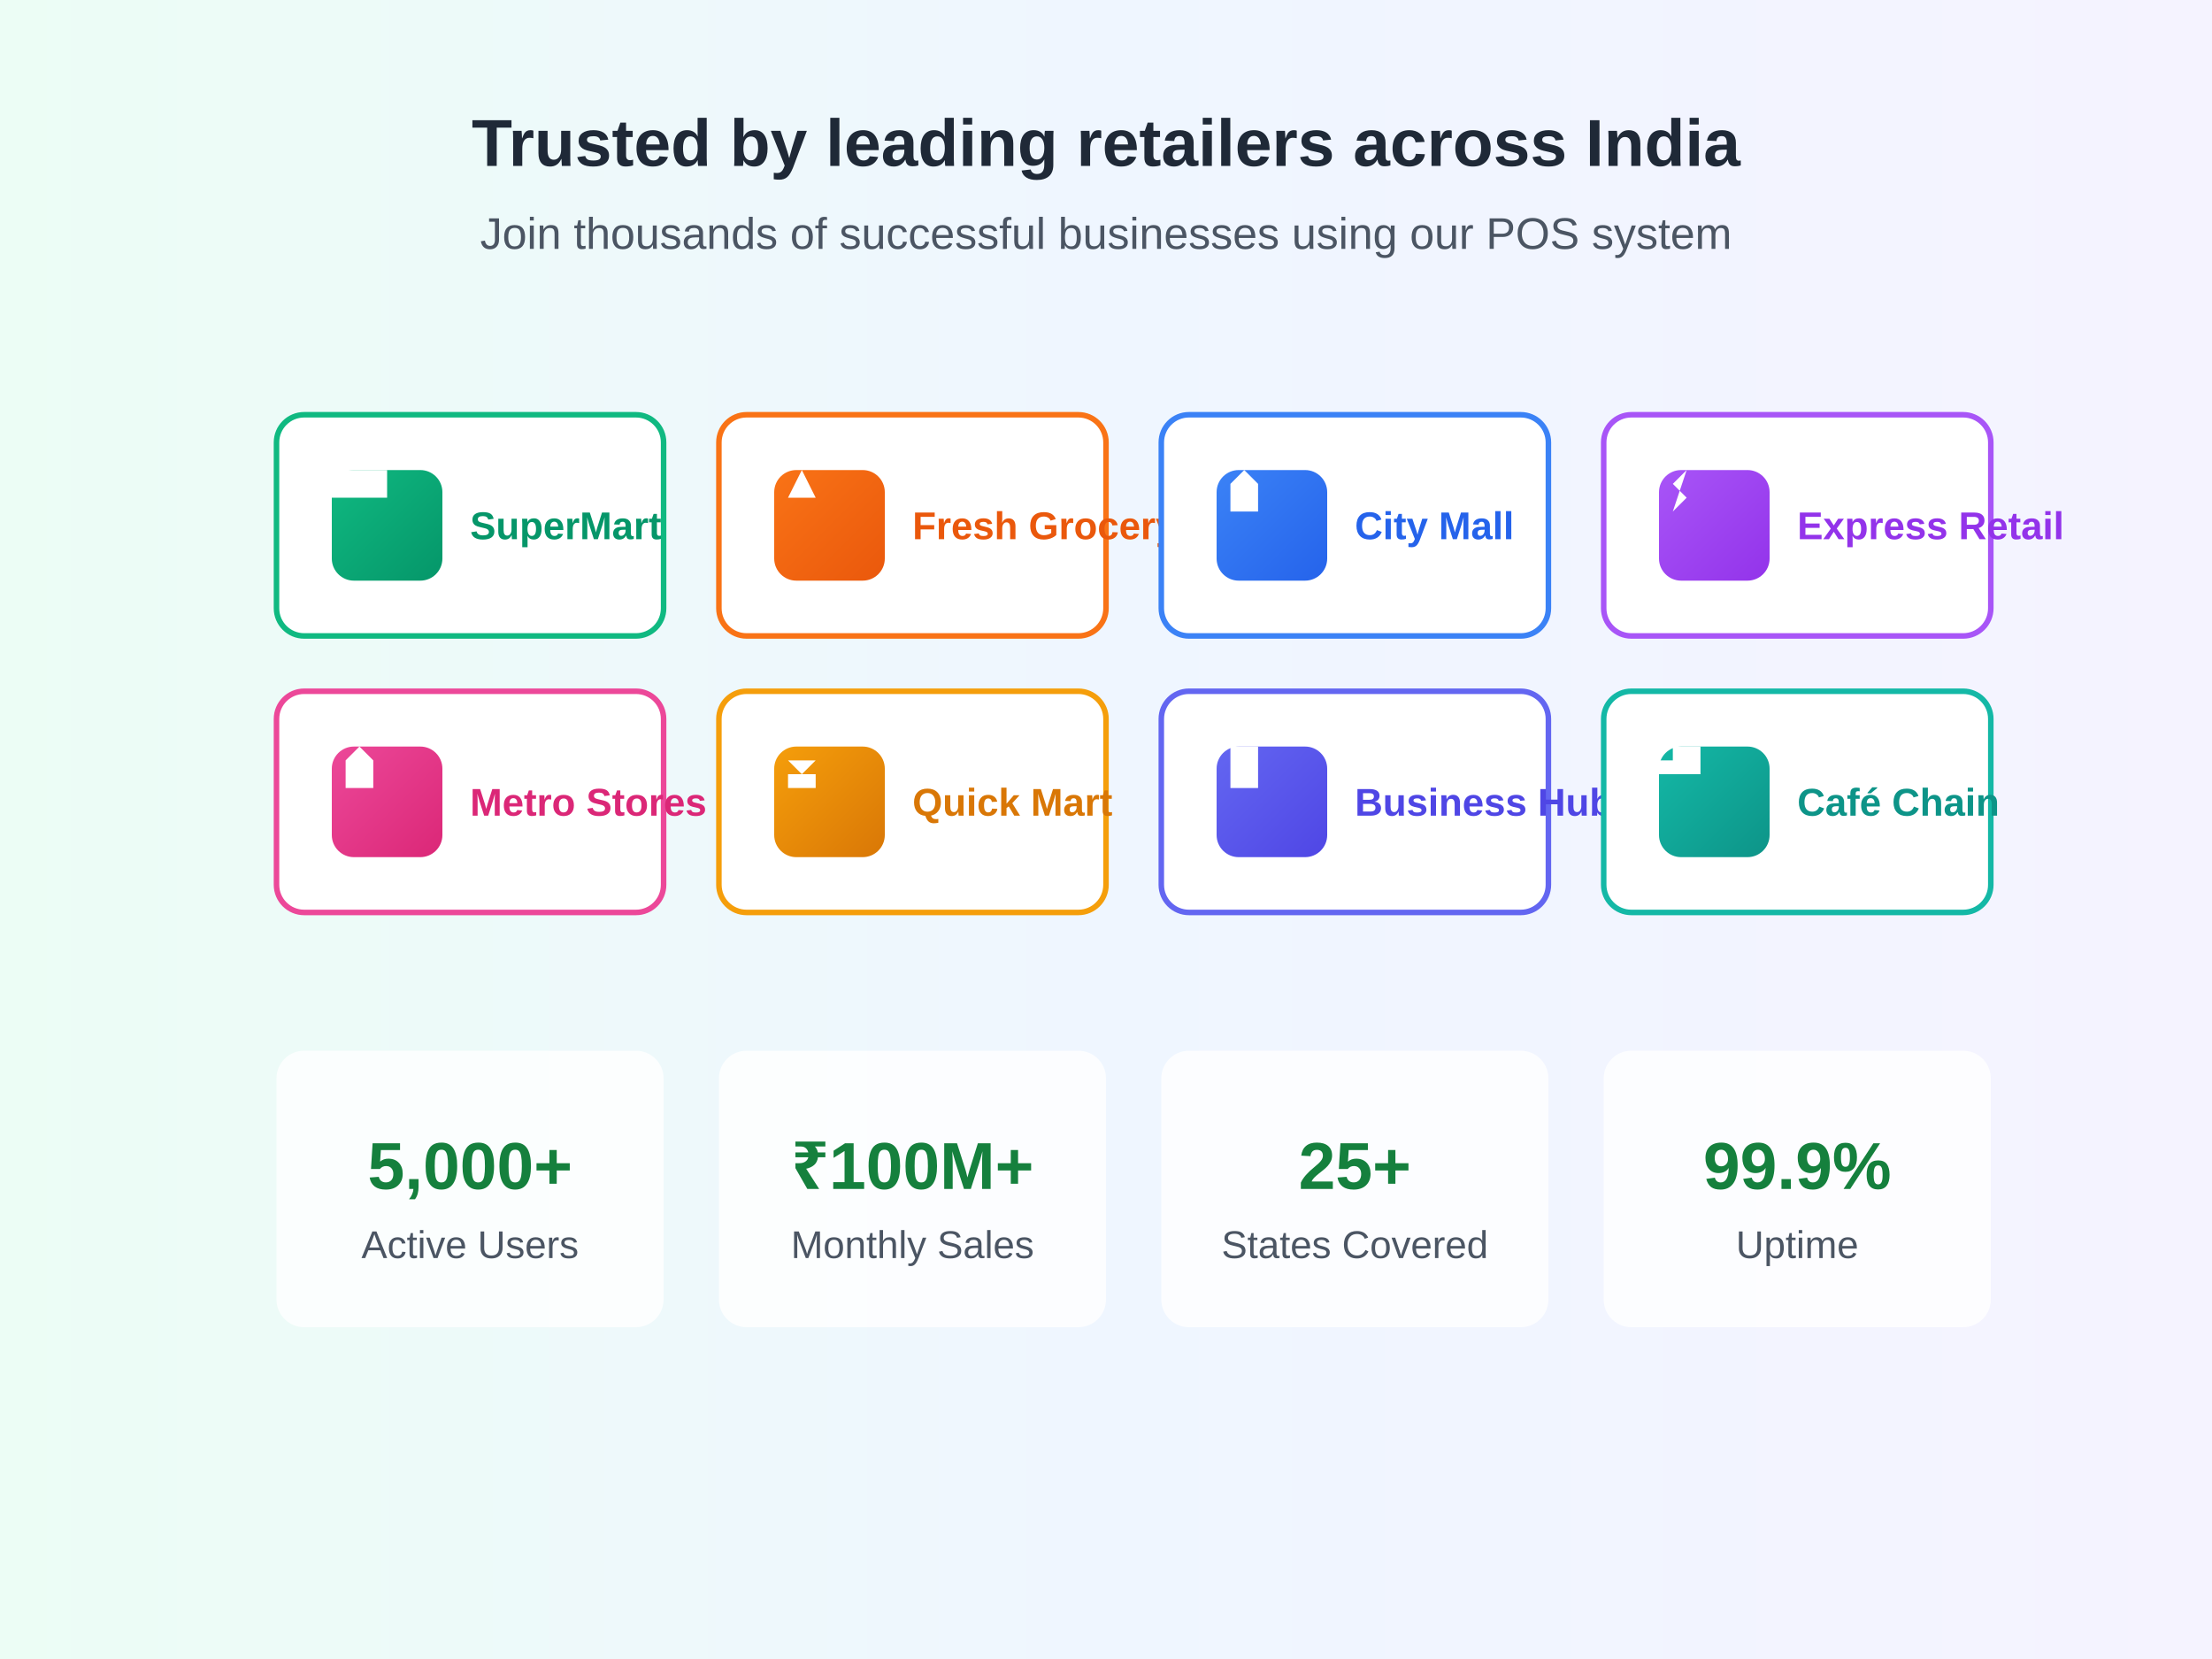
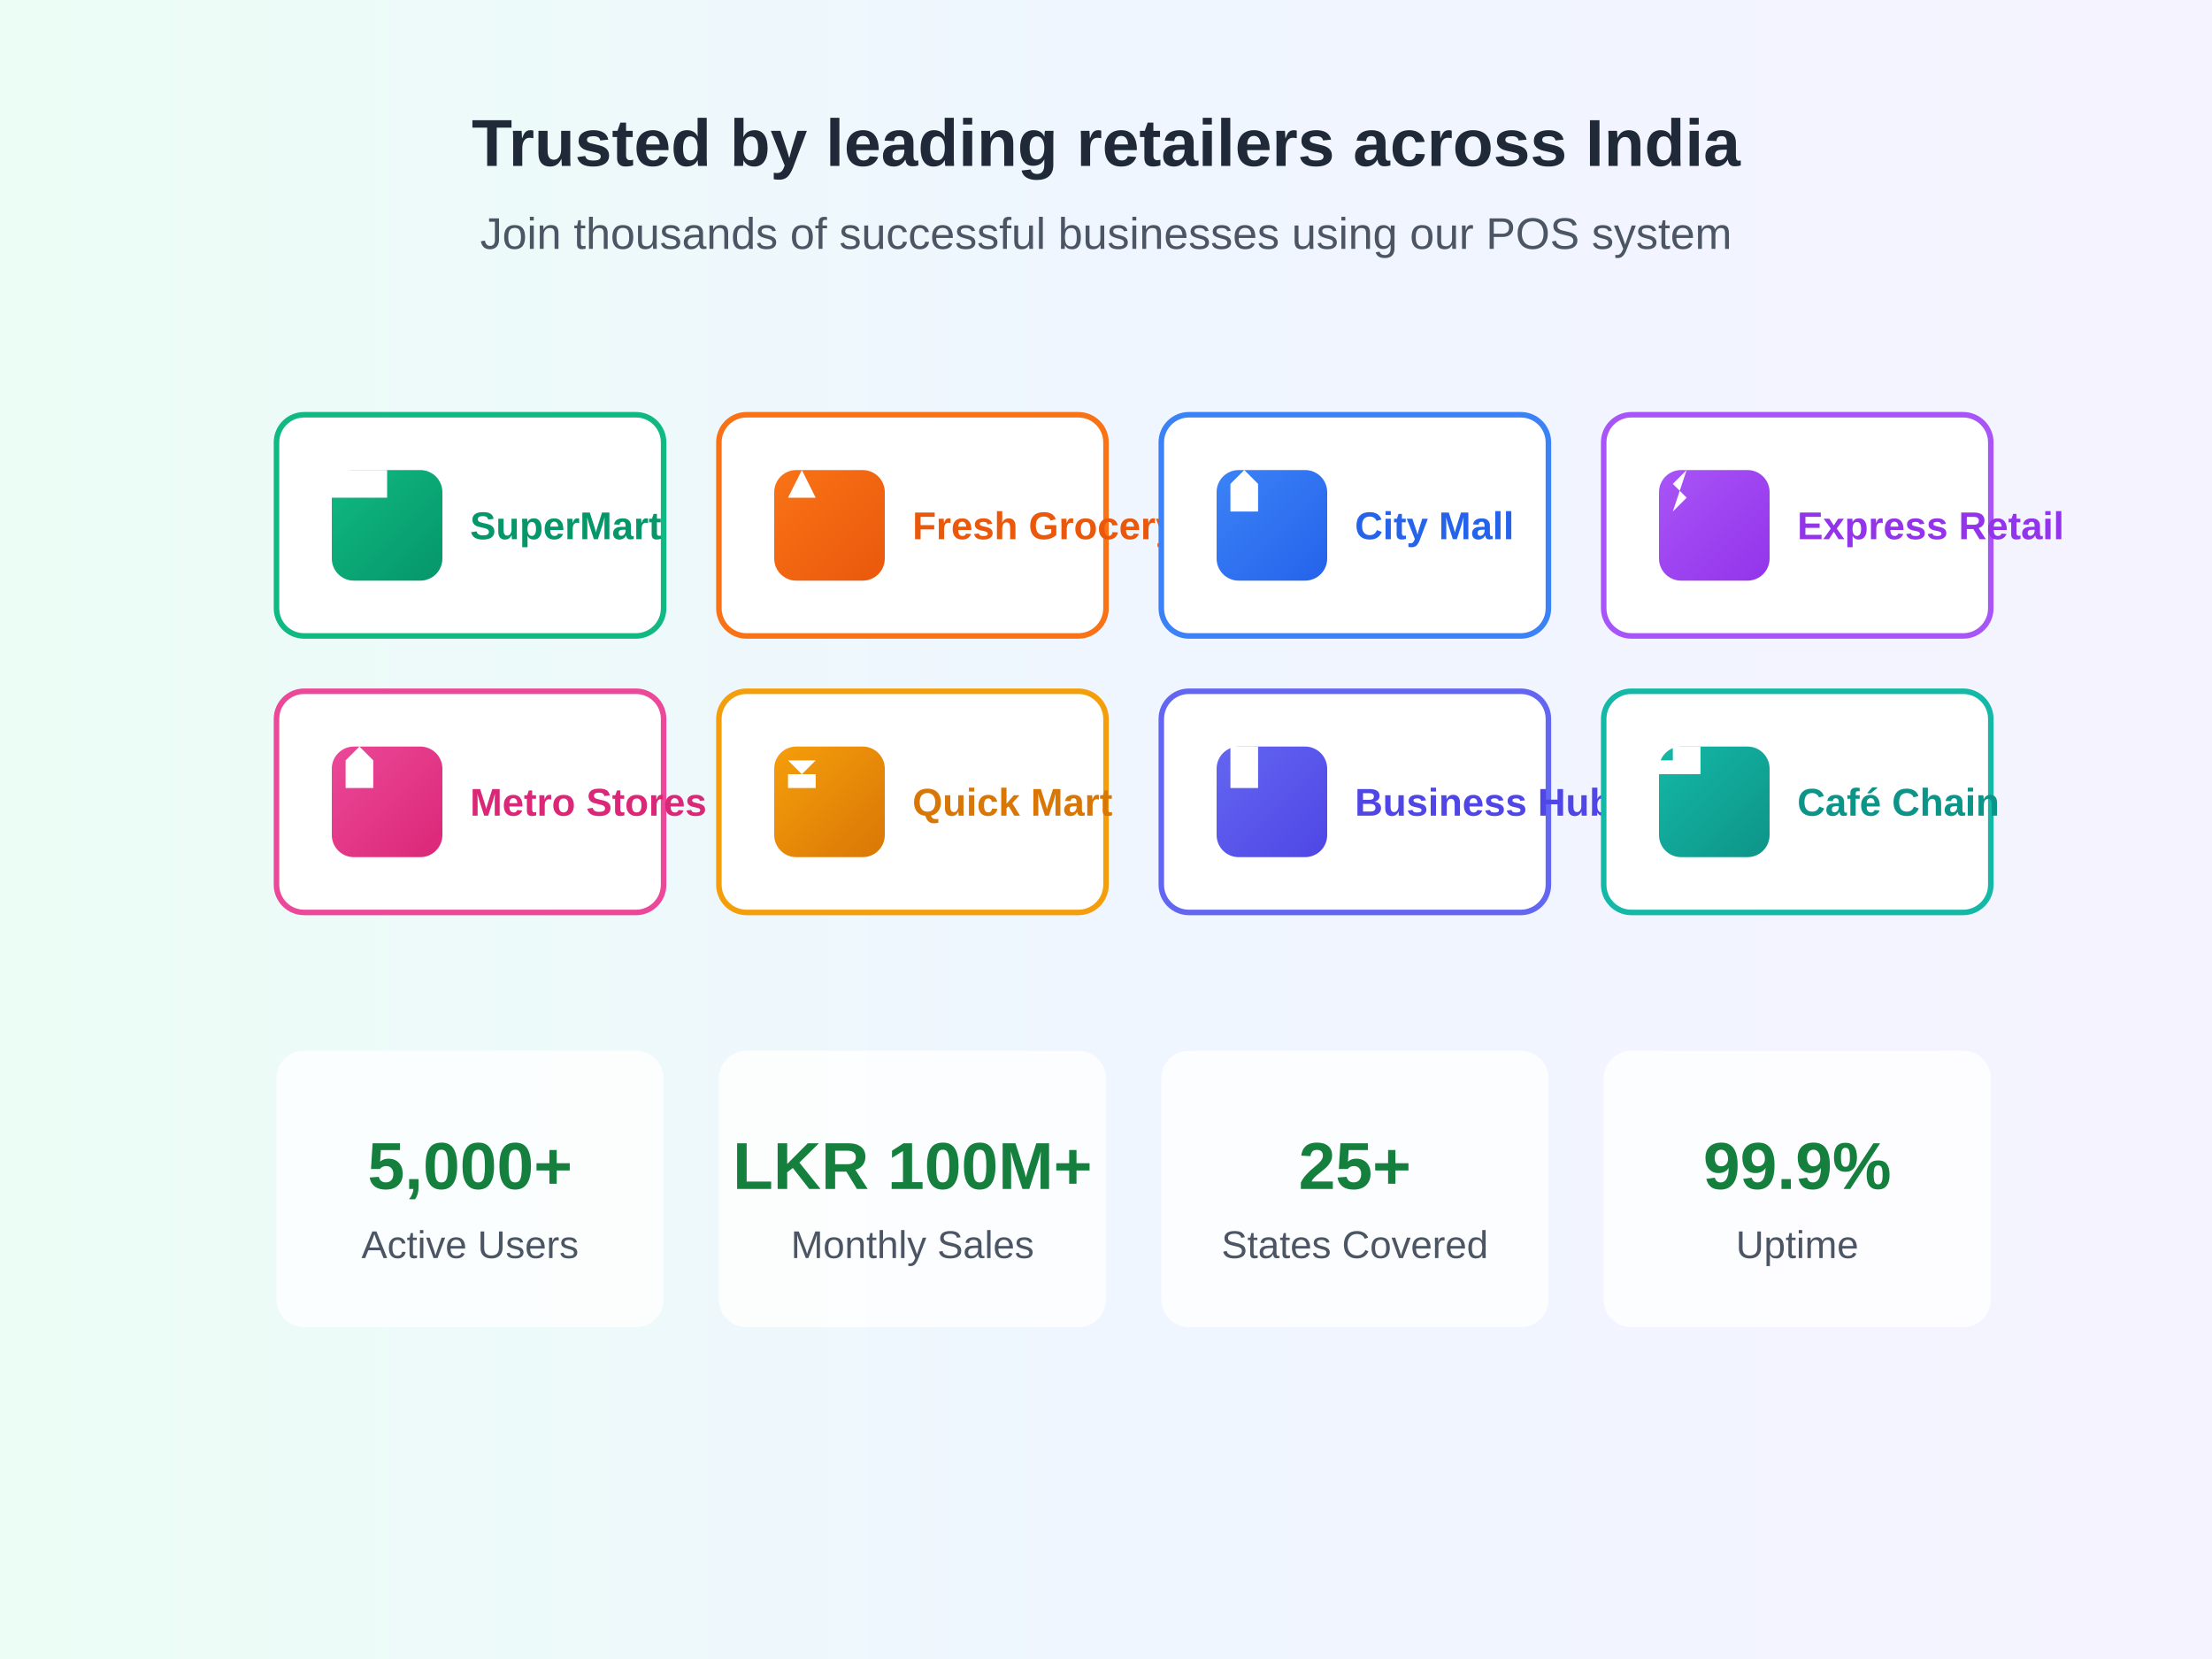
<svg xmlns="http://www.w3.org/2000/svg" width="800" height="600" viewBox="0 0 800 600">
  <defs>
    <linearGradient id="bg-gradient" x1="0%" y1="0%" x2="100%" y2="0%">
      <stop offset="0%" stop-color="#ecfdf5" />
      <stop offset="50%" stop-color="#eff6ff" />
      <stop offset="100%" stop-color="#f5f3ff" />
    </linearGradient>
  </defs>
  <rect width="800" height="600" fill="url(#bg-gradient)" />
  <text x="400" y="60" font-family="Arial" font-size="24" font-weight="bold" text-anchor="middle" fill="#1f2937">Trusted by leading retailers across India</text>
  <text x="400" y="90" font-family="Arial" font-size="16" text-anchor="middle" fill="#4b5563">Join thousands of successful businesses using our POS system</text>
  <g transform="translate(100, 150)">
    <rect width="140" height="80" rx="10" fill="white" stroke="#10b981" stroke-width="2" />
    <rect x="20" y="20" width="40" height="40" rx="8" fill="url(#emerald-gradient)" />
    <text x="70" y="45" font-family="Arial" font-size="14" font-weight="bold" fill="#059669">SuperMart</text>
  </g>
  <g transform="translate(260, 150)">
    <rect width="140" height="80" rx="10" fill="white" stroke="#f97316" stroke-width="2" />
    <rect x="20" y="20" width="40" height="40" rx="8" fill="url(#orange-gradient)" />
    <text x="70" y="45" font-family="Arial" font-size="14" font-weight="bold" fill="#ea580c">Fresh Grocery</text>
  </g>
  <g transform="translate(420, 150)">
    <rect width="140" height="80" rx="10" fill="white" stroke="#3b82f6" stroke-width="2" />
    <rect x="20" y="20" width="40" height="40" rx="8" fill="url(#blue-gradient)" />
    <text x="70" y="45" font-family="Arial" font-size="14" font-weight="bold" fill="#2563eb">City Mall</text>
  </g>
  <g transform="translate(580, 150)">
    <rect width="140" height="80" rx="10" fill="white" stroke="#a855f7" stroke-width="2" />
    <rect x="20" y="20" width="40" height="40" rx="8" fill="url(#purple-gradient)" />
    <text x="70" y="45" font-family="Arial" font-size="14" font-weight="bold" fill="#9333ea">Express Retail</text>
  </g>
  <g transform="translate(100, 250)">
    <rect width="140" height="80" rx="10" fill="white" stroke="#ec4899" stroke-width="2" />
    <rect x="20" y="20" width="40" height="40" rx="8" fill="url(#pink-gradient)" />
    <text x="70" y="45" font-family="Arial" font-size="14" font-weight="bold" fill="#db2777">Metro Stores</text>
  </g>
  <g transform="translate(260, 250)">
    <rect width="140" height="80" rx="10" fill="white" stroke="#f59e0b" stroke-width="2" />
    <rect x="20" y="20" width="40" height="40" rx="8" fill="url(#amber-gradient)" />
    <text x="70" y="45" font-family="Arial" font-size="14" font-weight="bold" fill="#d97706">Quick Mart</text>
  </g>
  <g transform="translate(420, 250)">
    <rect width="140" height="80" rx="10" fill="white" stroke="#6366f1" stroke-width="2" />
    <rect x="20" y="20" width="40" height="40" rx="8" fill="url(#indigo-gradient)" />
    <text x="70" y="45" font-family="Arial" font-size="14" font-weight="bold" fill="#4f46e5">Business Hub</text>
  </g>
  <g transform="translate(580, 250)">
    <rect width="140" height="80" rx="10" fill="white" stroke="#14b8a6" stroke-width="2" />
    <rect x="20" y="20" width="40" height="40" rx="8" fill="url(#teal-gradient)" />
    <text x="70" y="45" font-family="Arial" font-size="14" font-weight="bold" fill="#0d9488">Café Chain</text>
  </g>
  <g transform="translate(100, 380)">
    <rect width="140" height="100" rx="10" fill="white" fill-opacity="0.8" />
    <text x="70" y="50" font-family="Arial" font-size="24" font-weight="bold" text-anchor="middle" fill="#15803d">5,000+</text>
    <text x="70" y="75" font-family="Arial" font-size="14" text-anchor="middle" fill="#4b5563">Active Users</text>
  </g>
  <g transform="translate(260, 380)">
    <rect width="140" height="100" rx="10" fill="white" fill-opacity="0.8" />
-     <text x="70" y="50" font-family="Arial" font-size="24" font-weight="bold" text-anchor="middle" fill="#15803d">₹100M+</text>
+     <text x="70" y="50" font-family="Arial" font-size="24" font-weight="bold" text-anchor="middle" fill="#15803d">LKR 100M+</text>
    <text x="70" y="75" font-family="Arial" font-size="14" text-anchor="middle" fill="#4b5563">Monthly Sales</text>
  </g>
  <g transform="translate(420, 380)">
    <rect width="140" height="100" rx="10" fill="white" fill-opacity="0.8" />
    <text x="70" y="50" font-family="Arial" font-size="24" font-weight="bold" text-anchor="middle" fill="#15803d">25+</text>
    <text x="70" y="75" font-family="Arial" font-size="14" text-anchor="middle" fill="#4b5563">States Covered</text>
  </g>
  <g transform="translate(580, 380)">
    <rect width="140" height="100" rx="10" fill="white" fill-opacity="0.8" />
    <text x="70" y="50" font-family="Arial" font-size="24" font-weight="bold" text-anchor="middle" fill="#15803d">99.9%</text>
    <text x="70" y="75" font-family="Arial" font-size="14" text-anchor="middle" fill="#4b5563">Uptime</text>
  </g>
  <defs>
    <linearGradient id="emerald-gradient" x1="0%" y1="0%" x2="100%" y2="100%">
      <stop offset="0%" stop-color="#10b981" />
      <stop offset="100%" stop-color="#059669" />
    </linearGradient>
    <linearGradient id="orange-gradient" x1="0%" y1="0%" x2="100%" y2="100%">
      <stop offset="0%" stop-color="#f97316" />
      <stop offset="100%" stop-color="#ea580c" />
    </linearGradient>
    <linearGradient id="blue-gradient" x1="0%" y1="0%" x2="100%" y2="100%">
      <stop offset="0%" stop-color="#3b82f6" />
      <stop offset="100%" stop-color="#2563eb" />
    </linearGradient>
    <linearGradient id="purple-gradient" x1="0%" y1="0%" x2="100%" y2="100%">
      <stop offset="0%" stop-color="#a855f7" />
      <stop offset="100%" stop-color="#9333ea" />
    </linearGradient>
    <linearGradient id="pink-gradient" x1="0%" y1="0%" x2="100%" y2="100%">
      <stop offset="0%" stop-color="#ec4899" />
      <stop offset="100%" stop-color="#db2777" />
    </linearGradient>
    <linearGradient id="amber-gradient" x1="0%" y1="0%" x2="100%" y2="100%">
      <stop offset="0%" stop-color="#f59e0b" />
      <stop offset="100%" stop-color="#d97706" />
    </linearGradient>
    <linearGradient id="indigo-gradient" x1="0%" y1="0%" x2="100%" y2="100%">
      <stop offset="0%" stop-color="#6366f1" />
      <stop offset="100%" stop-color="#4f46e5" />
    </linearGradient>
    <linearGradient id="teal-gradient" x1="0%" y1="0%" x2="100%" y2="100%">
      <stop offset="0%" stop-color="#14b8a6" />
      <stop offset="100%" stop-color="#0d9488" />
    </linearGradient>
  </defs>
  <path d="M130 170 L130 180 L140 180 L140 170 Z M120 170 L120 180 L130 180 L130 170 Z" fill="white" />
  <path d="M290 170 L285 180 L295 180 Z" fill="white" />
  <path d="M450 170 L445 175 L455 175 L450 170 Z M445 175 L445 185 L455 185 L455 175 Z" fill="white" />
  <path d="M610 170 L605 175 L610 180 L605 185 Z" fill="white" />
  <path d="M130 270 L125 275 L135 275 L130 270 Z M125 275 L125 285 L135 285 L135 275 Z" fill="white" />
  <path d="M285 275 L295 275 L290 280 L285 275 Z M285 280 L295 280 L295 285 L285 285 Z" fill="white" />
  <path d="M445 270 L455 270 L455 285 L445 285 Z" fill="white" />
  <path d="M605 270 L615 270 L615 280 L605 280 Z M605 275 L600 275 L600 280 L605 280 Z" fill="white" />
</svg>
